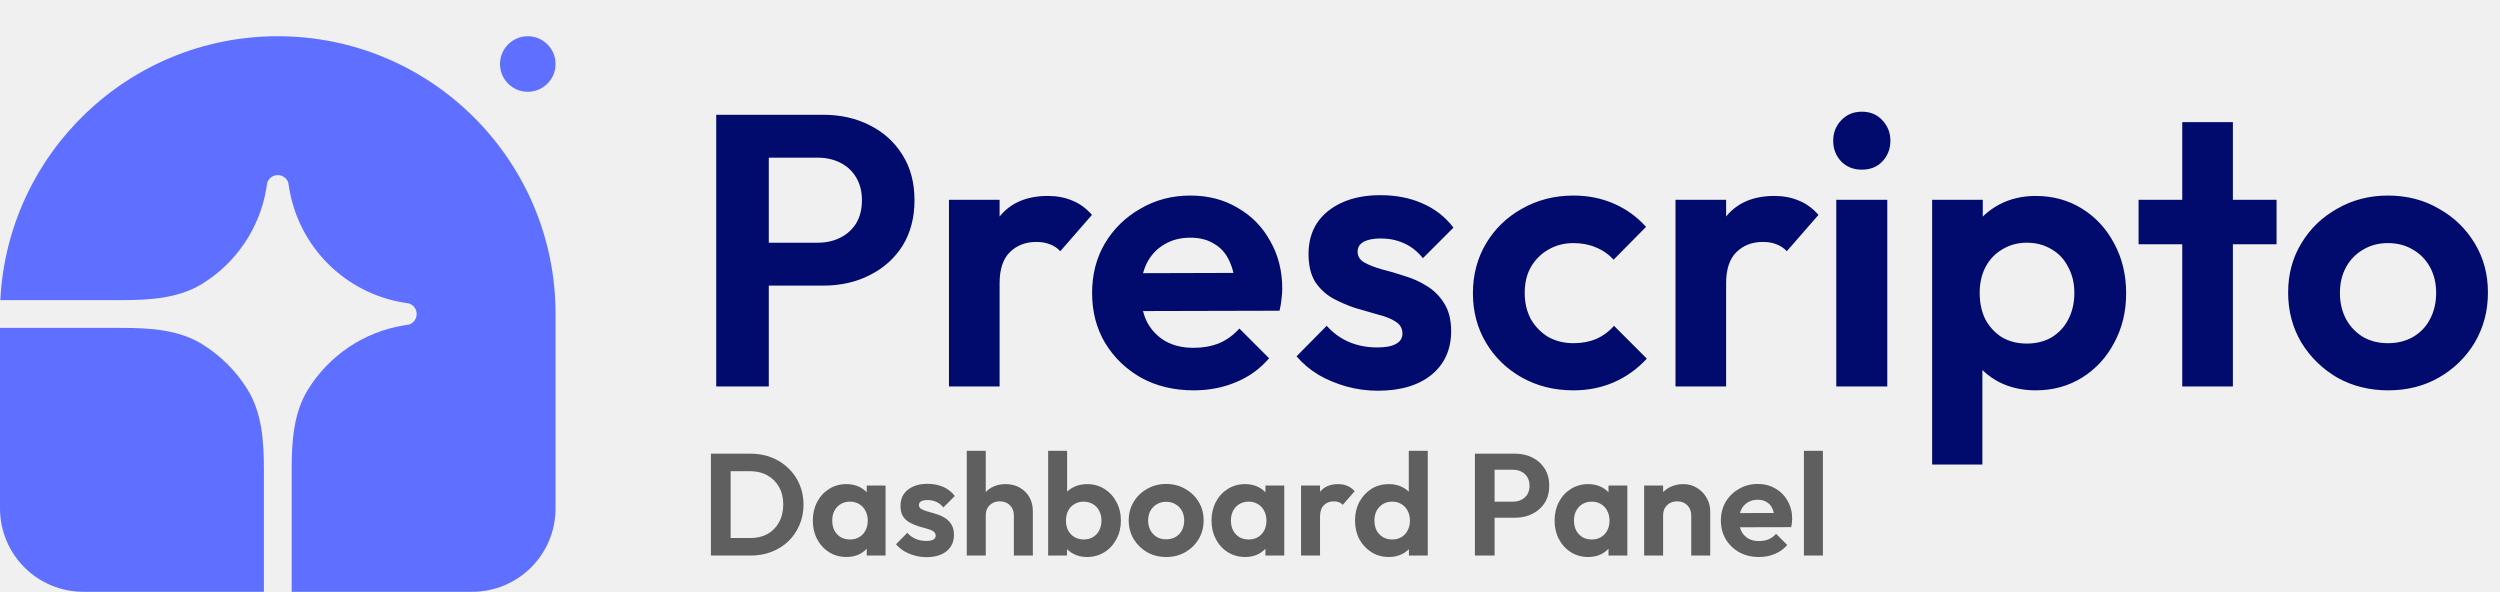
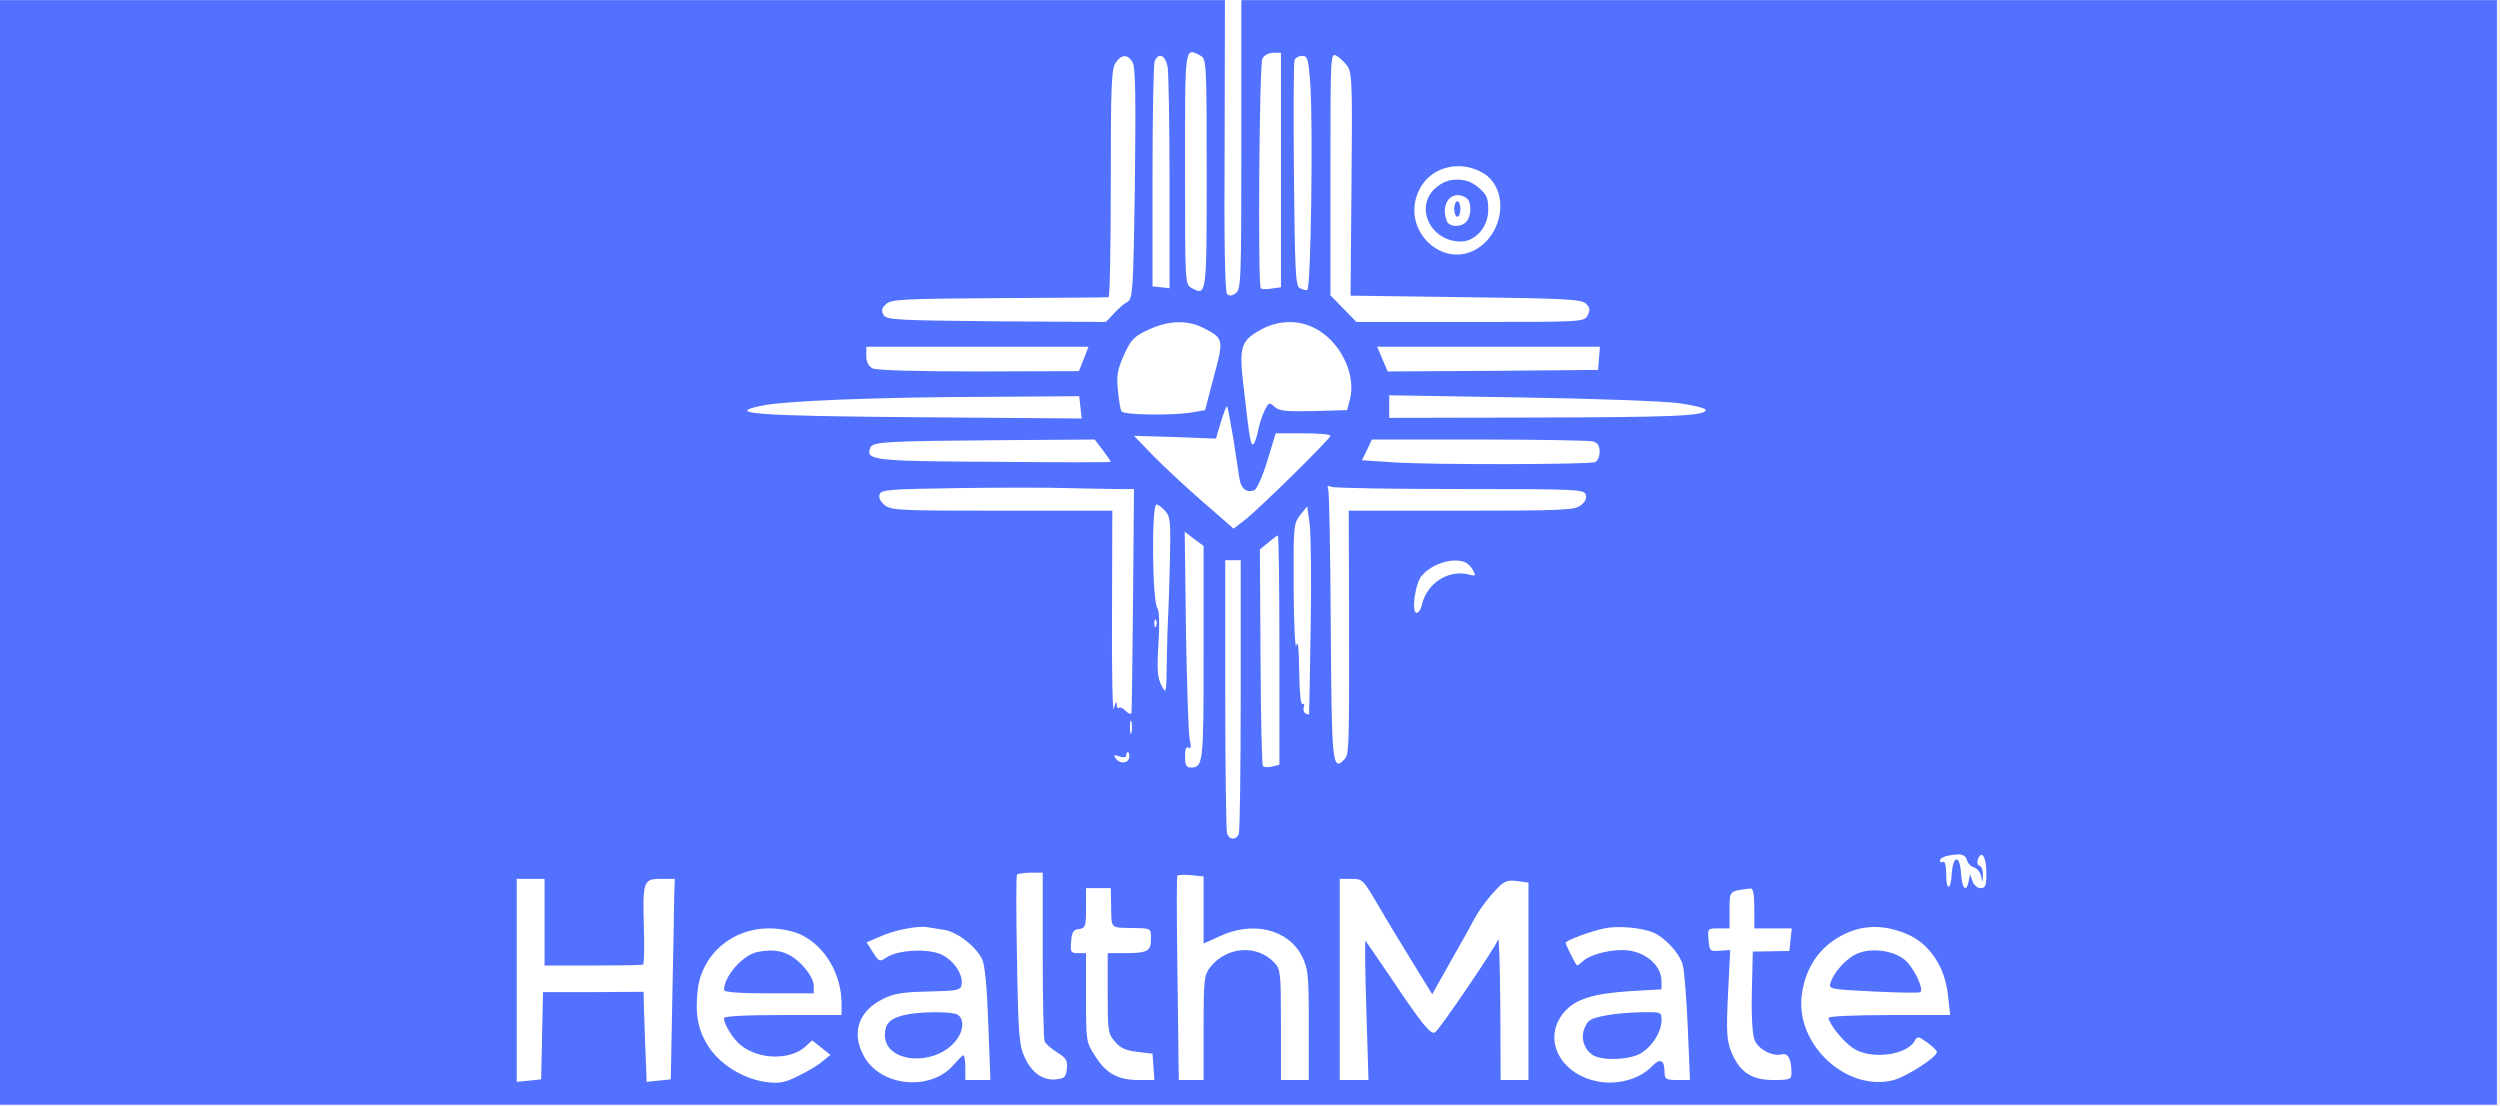
- <svg xmlns="http://www.w3.org/2000/svg" width="207" height="49" viewBox="0 0 207 49" fill="none">
-   <path d="M23 3C35.703 3 46 13.297 46 26V42.1C46 43.93 45.273 45.685 43.979 46.979C42.685 48.273 40.93 49 39.1 49H24.15V38.91C24.15 36.608 24.29 34.222 25.497 32.263C26.362 30.859 27.518 29.657 28.888 28.738C30.258 27.82 31.81 27.208 33.437 26.942L33.878 26.87C34.059 26.808 34.217 26.691 34.328 26.535C34.44 26.379 34.5 26.192 34.5 26C34.5 25.808 34.44 25.621 34.328 25.465C34.217 25.309 34.059 25.192 33.878 25.129L33.437 25.058C31.059 24.67 28.863 23.544 27.159 21.84C25.456 20.137 24.33 17.941 23.942 15.563L23.87 15.122C23.808 14.941 23.691 14.783 23.535 14.671C23.379 14.56 23.192 14.5 23 14.5C22.808 14.5 22.621 14.56 22.465 14.671C22.309 14.783 22.191 14.941 22.129 15.122L22.058 15.563C21.792 17.19 21.18 18.741 20.261 20.111C19.343 21.481 18.141 22.638 16.737 23.502C14.777 24.71 12.392 24.85 10.09 24.85H0.027C0.629 12.682 10.683 3 23 3Z" fill="#5F6FFF" />
-   <path d="M0 27.15H10.09C12.392 27.15 14.777 27.29 16.737 28.498C18.269 29.442 19.558 30.731 20.502 32.263C21.71 34.222 21.85 36.608 21.85 38.91V49H6.9C5.07 49 3.315 48.273 2.021 46.979C0.727 45.685 0 43.93 0 42.1L0 27.15ZM46 5.3C46 5.91 45.758 6.495 45.326 6.926C44.895 7.358 44.31 7.6 43.7 7.6C43.09 7.6 42.505 7.358 42.074 6.926C41.642 6.495 41.4 5.91 41.4 5.3C41.4 4.69 41.642 4.105 42.074 3.674C42.505 3.242 43.09 3 43.7 3C44.31 3 44.895 3.242 45.326 3.674C45.758 4.105 46 4.69 46 5.3Z" fill="#5F6FFF" />
-   <path d="M62.504 23.648V20.096H67.72C68.403 20.096 69.021 19.957 69.576 19.68C70.131 19.403 70.568 19.008 70.888 18.496C71.208 17.963 71.368 17.323 71.368 16.576C71.368 15.851 71.208 15.221 70.888 14.688C70.568 14.155 70.131 13.749 69.576 13.472C69.021 13.195 68.403 13.056 67.72 13.056H62.504V9.504H68.168C69.597 9.504 70.877 9.792 72.008 10.368C73.16 10.944 74.067 11.765 74.728 12.832C75.389 13.877 75.72 15.125 75.72 16.576C75.72 18.027 75.389 19.285 74.728 20.352C74.067 21.397 73.16 22.208 72.008 22.784C70.877 23.36 69.597 23.648 68.168 23.648H62.504ZM59.304 32V9.504H63.656V32H59.304ZM78.575 32V16.544H82.767V32H78.575ZM82.767 23.456L81.135 22.368C81.327 20.469 81.881 18.976 82.799 17.888C83.716 16.779 85.039 16.224 86.767 16.224C87.513 16.224 88.185 16.352 88.783 16.608C89.38 16.843 89.924 17.237 90.415 17.792L87.791 20.8C87.556 20.544 87.268 20.352 86.927 20.224C86.607 20.096 86.233 20.032 85.807 20.032C84.911 20.032 84.175 20.32 83.599 20.896C83.044 21.451 82.767 22.304 82.767 23.456ZM98.842 32.32C97.22 32.32 95.78 31.979 94.522 31.296C93.263 30.592 92.26 29.632 91.514 28.416C90.788 27.2 90.426 25.813 90.426 24.256C90.426 22.72 90.778 21.355 91.482 20.16C92.207 18.944 93.188 17.984 94.426 17.28C95.663 16.555 97.039 16.192 98.554 16.192C100.047 16.192 101.359 16.533 102.49 17.216C103.642 17.877 104.538 18.795 105.178 19.968C105.839 21.12 106.17 22.432 106.17 23.904C106.17 24.181 106.148 24.469 106.106 24.768C106.084 25.045 106.031 25.365 105.946 25.728L92.954 25.76V22.624L103.994 22.592L102.298 23.904C102.255 22.987 102.084 22.219 101.786 21.6C101.508 20.981 101.092 20.512 100.538 20.192C100.004 19.851 99.343 19.68 98.554 19.68C97.722 19.68 96.996 19.872 96.378 20.256C95.759 20.619 95.279 21.141 94.938 21.824C94.618 22.485 94.458 23.275 94.458 24.192C94.458 25.131 94.628 25.952 94.97 26.656C95.332 27.339 95.844 27.872 96.506 28.256C97.167 28.619 97.935 28.8 98.81 28.8C99.599 28.8 100.314 28.672 100.954 28.416C101.594 28.139 102.148 27.733 102.618 27.2L105.082 29.664C104.335 30.539 103.418 31.2 102.33 31.648C101.263 32.096 100.1 32.32 98.842 32.32ZM114.074 32.352C113.2 32.352 112.336 32.235 111.482 32C110.65 31.765 109.882 31.445 109.178 31.04C108.474 30.613 107.866 30.101 107.354 29.504L109.85 26.976C110.384 27.573 111.002 28.021 111.706 28.32C112.41 28.619 113.189 28.768 114.042 28.768C114.725 28.768 115.237 28.672 115.578 28.48C115.941 28.288 116.122 28 116.122 27.616C116.122 27.189 115.93 26.859 115.546 26.624C115.184 26.389 114.704 26.197 114.106 26.048C113.509 25.877 112.88 25.696 112.218 25.504C111.578 25.291 110.96 25.024 110.362 24.704C109.765 24.363 109.274 23.904 108.89 23.328C108.528 22.731 108.346 21.963 108.346 21.024C108.346 20.043 108.581 19.189 109.05 18.464C109.541 17.739 110.234 17.173 111.13 16.768C112.026 16.363 113.082 16.16 114.298 16.16C115.578 16.16 116.73 16.384 117.754 16.832C118.8 17.28 119.664 17.952 120.346 18.848L117.818 21.376C117.349 20.8 116.816 20.384 116.218 20.128C115.642 19.872 115.013 19.744 114.33 19.744C113.712 19.744 113.232 19.84 112.89 20.032C112.57 20.224 112.41 20.491 112.41 20.832C112.41 21.216 112.592 21.515 112.954 21.728C113.338 21.941 113.829 22.133 114.426 22.304C115.024 22.453 115.642 22.635 116.282 22.848C116.944 23.04 117.562 23.317 118.138 23.68C118.736 24.043 119.216 24.523 119.578 25.12C119.962 25.717 120.154 26.485 120.154 27.424C120.154 28.939 119.61 30.144 118.522 31.04C117.434 31.915 115.952 32.352 114.074 32.352ZM130.277 32.32C128.698 32.32 127.28 31.968 126.021 31.264C124.762 30.56 123.77 29.6 123.045 28.384C122.32 27.168 121.957 25.803 121.957 24.288C121.957 22.752 122.32 21.376 123.045 20.16C123.77 18.944 124.762 17.984 126.021 17.28C127.301 16.555 128.72 16.192 130.277 16.192C131.493 16.192 132.613 16.416 133.637 16.864C134.661 17.312 135.546 17.952 136.293 18.784L133.605 21.504C133.2 21.056 132.709 20.715 132.133 20.48C131.578 20.245 130.96 20.128 130.277 20.128C129.509 20.128 128.816 20.309 128.197 20.672C127.6 21.013 127.12 21.493 126.757 22.112C126.416 22.709 126.245 23.424 126.245 24.256C126.245 25.067 126.416 25.792 126.757 26.432C127.12 27.051 127.6 27.541 128.197 27.904C128.816 28.245 129.509 28.416 130.277 28.416C130.981 28.416 131.61 28.299 132.165 28.064C132.741 27.808 133.232 27.445 133.637 26.976L136.357 29.696C135.568 30.549 134.661 31.2 133.637 31.648C132.613 32.096 131.493 32.32 130.277 32.32ZM138.731 32V16.544H142.923V32H138.731ZM142.923 23.456L141.291 22.368C141.483 20.469 142.038 18.976 142.955 17.888C143.872 16.779 145.195 16.224 146.923 16.224C147.67 16.224 148.342 16.352 148.939 16.608C149.536 16.843 150.08 17.237 150.571 17.792L147.947 20.8C147.712 20.544 147.424 20.352 147.083 20.224C146.763 20.096 146.39 20.032 145.963 20.032C145.067 20.032 144.331 20.32 143.755 20.896C143.2 21.451 142.923 22.304 142.923 23.456ZM152.044 32V16.544H156.268V32H152.044ZM154.156 14.048C153.473 14.048 152.908 13.824 152.46 13.376C152.012 12.907 151.788 12.331 151.788 11.648C151.788 10.987 152.012 10.421 152.46 9.952C152.908 9.483 153.473 9.248 154.156 9.248C154.86 9.248 155.425 9.483 155.852 9.952C156.3 10.421 156.524 10.987 156.524 11.648C156.524 12.331 156.3 12.907 155.852 13.376C155.425 13.824 154.86 14.048 154.156 14.048ZM168.557 32.32C167.448 32.32 166.445 32.096 165.549 31.648C164.653 31.179 163.938 30.549 163.405 29.76C162.872 28.971 162.584 28.064 162.541 27.04V21.568C162.584 20.544 162.872 19.637 163.405 18.848C163.96 18.037 164.674 17.397 165.549 16.928C166.445 16.459 167.448 16.224 168.557 16.224C169.986 16.224 171.266 16.576 172.397 17.28C173.528 17.984 174.413 18.944 175.053 20.16C175.714 21.376 176.045 22.752 176.045 24.288C176.045 25.803 175.714 27.168 175.053 28.384C174.413 29.6 173.528 30.56 172.397 31.264C171.266 31.968 169.986 32.32 168.557 32.32ZM167.821 28.448C168.589 28.448 169.272 28.277 169.869 27.936C170.466 27.573 170.925 27.083 171.245 26.464C171.586 25.824 171.757 25.088 171.757 24.256C171.757 23.445 171.586 22.731 171.245 22.112C170.925 21.472 170.466 20.981 169.869 20.64C169.272 20.277 168.589 20.096 167.821 20.096C167.074 20.096 166.402 20.277 165.805 20.64C165.208 20.981 164.738 21.472 164.397 22.112C164.077 22.731 163.917 23.445 163.917 24.256C163.917 25.088 164.077 25.824 164.397 26.464C164.738 27.083 165.197 27.573 165.773 27.936C166.37 28.277 167.053 28.448 167.821 28.448ZM159.981 38.464V16.544H164.173V20.608L163.469 24.352L164.141 28.096V38.464H159.981ZM180.691 32V10.112H184.883V32H180.691ZM177.075 20.224V16.544H188.499V20.224H177.075ZM197.745 32.32C196.188 32.32 194.78 31.968 193.521 31.264C192.284 30.539 191.292 29.568 190.545 28.352C189.82 27.115 189.457 25.739 189.457 24.224C189.457 22.709 189.82 21.355 190.545 20.16C191.27 18.944 192.262 17.984 193.521 17.28C194.78 16.555 196.177 16.192 197.713 16.192C199.292 16.192 200.7 16.555 201.937 17.28C203.196 17.984 204.188 18.944 204.913 20.16C205.638 21.355 206.001 22.709 206.001 24.224C206.001 25.739 205.638 27.115 204.913 28.352C204.188 29.568 203.196 30.539 201.937 31.264C200.7 31.968 199.302 32.32 197.745 32.32ZM197.713 28.416C198.502 28.416 199.196 28.245 199.793 27.904C200.412 27.541 200.881 27.051 201.201 26.432C201.542 25.792 201.713 25.067 201.713 24.256C201.713 23.445 201.542 22.731 201.201 22.112C200.86 21.493 200.39 21.013 199.793 20.672C199.196 20.309 198.502 20.128 197.713 20.128C196.945 20.128 196.262 20.309 195.665 20.672C195.068 21.013 194.598 21.493 194.257 22.112C193.916 22.731 193.745 23.445 193.745 24.256C193.745 25.067 193.916 25.792 194.257 26.432C194.598 27.051 195.068 27.541 195.665 27.904C196.262 28.245 196.945 28.416 197.713 28.416Z" fill="#000B6D" />
-   <path d="M59.98 46V44.548H62.128C62.672 44.548 63.148 44.436 63.556 44.212C63.964 43.98 64.28 43.656 64.504 43.24C64.736 42.824 64.852 42.332 64.852 41.764C64.852 41.212 64.736 40.732 64.504 40.324C64.272 39.908 63.952 39.588 63.544 39.364C63.136 39.132 62.664 39.016 62.128 39.016H59.944V37.564H62.152C62.776 37.564 63.352 37.668 63.88 37.876C64.416 38.084 64.88 38.38 65.272 38.764C65.672 39.14 65.98 39.584 66.196 40.096C66.42 40.608 66.532 41.168 66.532 41.776C66.532 42.384 66.42 42.948 66.196 43.468C65.98 43.98 65.676 44.428 65.284 44.812C64.892 45.188 64.428 45.48 63.892 45.688C63.364 45.896 62.792 46 62.176 46H59.98ZM58.864 46V37.564H60.496V46H58.864ZM70.085 46.12C69.557 46.12 69.081 45.988 68.657 45.724C68.233 45.46 67.901 45.1 67.661 44.644C67.421 44.188 67.301 43.676 67.301 43.108C67.301 42.532 67.421 42.016 67.661 41.56C67.901 41.104 68.233 40.744 68.657 40.48C69.081 40.216 69.557 40.084 70.085 40.084C70.501 40.084 70.873 40.168 71.201 40.336C71.529 40.504 71.789 40.74 71.981 41.044C72.181 41.34 72.289 41.676 72.305 42.052V44.14C72.289 44.524 72.181 44.864 71.981 45.16C71.789 45.456 71.529 45.692 71.201 45.868C70.873 46.036 70.501 46.12 70.085 46.12ZM70.373 44.668C70.813 44.668 71.169 44.524 71.441 44.236C71.713 43.94 71.849 43.56 71.849 43.096C71.849 42.792 71.785 42.524 71.657 42.292C71.537 42.052 71.365 41.868 71.141 41.74C70.925 41.604 70.669 41.536 70.373 41.536C70.085 41.536 69.829 41.604 69.605 41.74C69.389 41.868 69.217 42.052 69.089 42.292C68.969 42.524 68.909 42.792 68.909 43.096C68.909 43.408 68.969 43.684 69.089 43.924C69.217 44.156 69.389 44.34 69.605 44.476C69.829 44.604 70.085 44.668 70.373 44.668ZM71.765 46V44.44L72.017 43.024L71.765 41.632V40.204H73.325V46H71.765ZM76.707 46.132C76.379 46.132 76.055 46.088 75.736 46C75.424 45.912 75.135 45.792 74.871 45.64C74.608 45.48 74.379 45.288 74.188 45.064L75.124 44.116C75.323 44.34 75.555 44.508 75.82 44.62C76.084 44.732 76.376 44.788 76.695 44.788C76.951 44.788 77.144 44.752 77.272 44.68C77.407 44.608 77.475 44.5 77.475 44.356C77.475 44.196 77.403 44.072 77.26 43.984C77.124 43.896 76.944 43.824 76.719 43.768C76.496 43.704 76.26 43.636 76.011 43.564C75.772 43.484 75.54 43.384 75.316 43.264C75.091 43.136 74.907 42.964 74.763 42.748C74.627 42.524 74.559 42.236 74.559 41.884C74.559 41.516 74.647 41.196 74.823 40.924C75.007 40.652 75.267 40.44 75.603 40.288C75.939 40.136 76.335 40.06 76.791 40.06C77.272 40.06 77.704 40.144 78.088 40.312C78.48 40.48 78.803 40.732 79.059 41.068L78.112 42.016C77.936 41.8 77.736 41.644 77.511 41.548C77.296 41.452 77.059 41.404 76.803 41.404C76.572 41.404 76.391 41.44 76.263 41.512C76.144 41.584 76.084 41.684 76.084 41.812C76.084 41.956 76.151 42.068 76.287 42.148C76.431 42.228 76.615 42.3 76.84 42.364C77.064 42.42 77.296 42.488 77.535 42.568C77.784 42.64 78.016 42.744 78.231 42.88C78.456 43.016 78.635 43.196 78.772 43.42C78.915 43.644 78.987 43.932 78.987 44.284C78.987 44.852 78.784 45.304 78.376 45.64C77.968 45.968 77.412 46.132 76.707 46.132ZM83.948 46V42.676C83.948 42.332 83.84 42.052 83.624 41.836C83.408 41.62 83.128 41.512 82.784 41.512C82.56 41.512 82.36 41.56 82.184 41.656C82.008 41.752 81.868 41.888 81.764 42.064C81.668 42.24 81.62 42.444 81.62 42.676L81.008 42.364C81.008 41.908 81.104 41.512 81.296 41.176C81.488 40.832 81.752 40.564 82.088 40.372C82.432 40.18 82.824 40.084 83.264 40.084C83.704 40.084 84.092 40.18 84.428 40.372C84.772 40.564 85.04 40.828 85.232 41.164C85.424 41.5 85.52 41.888 85.52 42.328V46H83.948ZM80.048 46V37.324H81.62V46H80.048ZM90.002 46.12C89.586 46.12 89.21 46.032 88.874 45.856C88.538 45.68 88.27 45.44 88.07 45.136C87.87 44.832 87.762 44.492 87.746 44.116V42.052C87.762 41.676 87.87 41.34 88.07 41.044C88.278 40.74 88.55 40.504 88.886 40.336C89.222 40.168 89.594 40.084 90.002 40.084C90.538 40.084 91.018 40.216 91.442 40.48C91.866 40.744 92.198 41.104 92.438 41.56C92.686 42.016 92.81 42.532 92.81 43.108C92.81 43.676 92.686 44.188 92.438 44.644C92.198 45.1 91.866 45.46 91.442 45.724C91.018 45.988 90.538 46.12 90.002 46.12ZM89.738 44.668C90.026 44.668 90.278 44.604 90.494 44.476C90.718 44.34 90.89 44.156 91.01 43.924C91.138 43.684 91.202 43.408 91.202 43.096C91.202 42.792 91.138 42.524 91.01 42.292C90.89 42.052 90.718 41.868 90.494 41.74C90.27 41.604 90.014 41.536 89.726 41.536C89.438 41.536 89.182 41.604 88.958 41.74C88.742 41.868 88.57 42.052 88.442 42.292C88.322 42.524 88.262 42.792 88.262 43.096C88.262 43.408 88.322 43.684 88.442 43.924C88.57 44.156 88.746 44.34 88.97 44.476C89.194 44.604 89.45 44.668 89.738 44.668ZM86.786 46V37.324H88.358V41.632L88.094 43.024L88.346 44.44V46H86.786ZM96.564 46.12C95.981 46.12 95.453 45.988 94.981 45.724C94.516 45.452 94.144 45.088 93.865 44.632C93.593 44.168 93.457 43.652 93.457 43.084C93.457 42.516 93.593 42.008 93.865 41.56C94.136 41.104 94.508 40.744 94.981 40.48C95.453 40.208 95.977 40.072 96.552 40.072C97.144 40.072 97.672 40.208 98.136 40.48C98.609 40.744 98.981 41.104 99.252 41.56C99.525 42.008 99.66 42.516 99.66 43.084C99.66 43.652 99.525 44.168 99.252 44.632C98.981 45.088 98.609 45.452 98.136 45.724C97.672 45.988 97.148 46.12 96.564 46.12ZM96.552 44.656C96.849 44.656 97.109 44.592 97.332 44.464C97.564 44.328 97.74 44.144 97.861 43.912C97.989 43.672 98.052 43.4 98.052 43.096C98.052 42.792 97.989 42.524 97.861 42.292C97.733 42.06 97.556 41.88 97.332 41.752C97.109 41.616 96.849 41.548 96.552 41.548C96.264 41.548 96.008 41.616 95.784 41.752C95.561 41.88 95.385 42.06 95.257 42.292C95.129 42.524 95.064 42.792 95.064 43.096C95.064 43.4 95.129 43.672 95.257 43.912C95.385 44.144 95.561 44.328 95.784 44.464C96.008 44.592 96.264 44.656 96.552 44.656ZM103.097 46.12C102.569 46.12 102.093 45.988 101.669 45.724C101.245 45.46 100.913 45.1 100.673 44.644C100.433 44.188 100.313 43.676 100.313 43.108C100.313 42.532 100.433 42.016 100.673 41.56C100.913 41.104 101.245 40.744 101.669 40.48C102.093 40.216 102.569 40.084 103.097 40.084C103.513 40.084 103.885 40.168 104.213 40.336C104.541 40.504 104.801 40.74 104.993 41.044C105.193 41.34 105.301 41.676 105.317 42.052V44.14C105.301 44.524 105.193 44.864 104.993 45.16C104.801 45.456 104.541 45.692 104.213 45.868C103.885 46.036 103.513 46.12 103.097 46.12ZM103.385 44.668C103.825 44.668 104.181 44.524 104.453 44.236C104.725 43.94 104.861 43.56 104.861 43.096C104.861 42.792 104.797 42.524 104.669 42.292C104.549 42.052 104.377 41.868 104.153 41.74C103.937 41.604 103.681 41.536 103.385 41.536C103.097 41.536 102.841 41.604 102.617 41.74C102.401 41.868 102.229 42.052 102.101 42.292C101.981 42.524 101.921 42.792 101.921 43.096C101.921 43.408 101.981 43.684 102.101 43.924C102.229 44.156 102.401 44.34 102.617 44.476C102.841 44.604 103.097 44.668 103.385 44.668ZM104.777 46V44.44L105.029 43.024L104.777 41.632V40.204H106.337V46H104.777ZM107.727 46V40.204H109.299V46H107.727ZM109.299 42.796L108.687 42.388C108.759 41.676 108.967 41.116 109.311 40.708C109.655 40.292 110.151 40.084 110.799 40.084C111.079 40.084 111.331 40.132 111.555 40.228C111.779 40.316 111.983 40.464 112.167 40.672L111.183 41.8C111.095 41.704 110.987 41.632 110.859 41.584C110.739 41.536 110.599 41.512 110.439 41.512C110.103 41.512 109.827 41.62 109.611 41.836C109.403 42.044 109.299 42.364 109.299 42.796ZM115.003 46.12C114.467 46.12 113.987 45.988 113.563 45.724C113.139 45.46 112.803 45.1 112.555 44.644C112.315 44.188 112.195 43.676 112.195 43.108C112.195 42.532 112.315 42.016 112.555 41.56C112.803 41.104 113.135 40.744 113.551 40.48C113.975 40.216 114.459 40.084 115.003 40.084C115.419 40.084 115.791 40.168 116.119 40.336C116.455 40.504 116.723 40.74 116.923 41.044C117.131 41.34 117.243 41.676 117.259 42.052V44.116C117.243 44.492 117.135 44.832 116.935 45.136C116.735 45.44 116.467 45.68 116.131 45.856C115.795 46.032 115.419 46.12 115.003 46.12ZM115.267 44.668C115.563 44.668 115.819 44.604 116.035 44.476C116.259 44.34 116.431 44.156 116.551 43.924C116.679 43.684 116.743 43.408 116.743 43.096C116.743 42.792 116.679 42.524 116.551 42.292C116.431 42.052 116.259 41.868 116.035 41.74C115.819 41.604 115.567 41.536 115.279 41.536C114.983 41.536 114.723 41.604 114.499 41.74C114.283 41.876 114.111 42.06 113.983 42.292C113.863 42.524 113.803 42.792 113.803 43.096C113.803 43.408 113.863 43.684 113.983 43.924C114.111 44.156 114.287 44.34 114.511 44.476C114.735 44.604 114.987 44.668 115.267 44.668ZM118.219 46H116.659V44.44L116.911 43.024L116.647 41.632V37.324H118.219V46ZM123.322 42.868V41.536H125.278C125.534 41.536 125.766 41.484 125.974 41.38C126.182 41.276 126.346 41.128 126.466 40.936C126.586 40.736 126.646 40.496 126.646 40.216C126.646 39.944 126.586 39.708 126.466 39.508C126.346 39.308 126.182 39.156 125.974 39.052C125.766 38.948 125.534 38.896 125.278 38.896H123.322V37.564H125.446C125.982 37.564 126.462 37.672 126.886 37.888C127.318 38.104 127.658 38.412 127.906 38.812C128.154 39.204 128.278 39.672 128.278 40.216C128.278 40.76 128.154 41.232 127.906 41.632C127.658 42.024 127.318 42.328 126.886 42.544C126.462 42.76 125.982 42.868 125.446 42.868H123.322ZM122.122 46V37.564H123.754V46H122.122ZM131.503 46.12C130.975 46.12 130.499 45.988 130.075 45.724C129.651 45.46 129.319 45.1 129.079 44.644C128.839 44.188 128.719 43.676 128.719 43.108C128.719 42.532 128.839 42.016 129.079 41.56C129.319 41.104 129.651 40.744 130.075 40.48C130.499 40.216 130.975 40.084 131.503 40.084C131.919 40.084 132.291 40.168 132.619 40.336C132.947 40.504 133.207 40.74 133.399 41.044C133.599 41.34 133.707 41.676 133.723 42.052V44.14C133.707 44.524 133.599 44.864 133.399 45.16C133.207 45.456 132.947 45.692 132.619 45.868C132.291 46.036 131.919 46.12 131.503 46.12ZM131.791 44.668C132.231 44.668 132.587 44.524 132.859 44.236C133.131 43.94 133.267 43.56 133.267 43.096C133.267 42.792 133.203 42.524 133.075 42.292C132.955 42.052 132.783 41.868 132.559 41.74C132.343 41.604 132.087 41.536 131.791 41.536C131.503 41.536 131.247 41.604 131.023 41.74C130.807 41.868 130.635 42.052 130.507 42.292C130.387 42.524 130.327 42.792 130.327 43.096C130.327 43.408 130.387 43.684 130.507 43.924C130.635 44.156 130.807 44.34 131.023 44.476C131.247 44.604 131.503 44.668 131.791 44.668ZM133.183 46V44.44L133.435 43.024L133.183 41.632V40.204H134.743V46H133.183ZM140.034 46V42.676C140.034 42.332 139.926 42.052 139.71 41.836C139.494 41.62 139.214 41.512 138.87 41.512C138.646 41.512 138.446 41.56 138.27 41.656C138.094 41.752 137.954 41.888 137.85 42.064C137.754 42.24 137.706 42.444 137.706 42.676L137.094 42.364C137.094 41.908 137.19 41.512 137.382 41.176C137.582 40.832 137.854 40.564 138.198 40.372C138.55 40.18 138.946 40.084 139.386 40.084C139.81 40.084 140.19 40.192 140.526 40.408C140.862 40.616 141.126 40.892 141.318 41.236C141.51 41.572 141.605 41.936 141.605 42.328V46H140.034ZM136.134 46V40.204H137.706V46H136.134ZM145.644 46.12C145.036 46.12 144.496 45.992 144.024 45.736C143.552 45.472 143.176 45.112 142.896 44.656C142.624 44.2 142.488 43.68 142.488 43.096C142.488 42.52 142.62 42.008 142.884 41.56C143.156 41.104 143.524 40.744 143.988 40.48C144.452 40.208 144.968 40.072 145.536 40.072C146.096 40.072 146.588 40.2 147.012 40.456C147.444 40.704 147.78 41.048 148.02 41.488C148.268 41.92 148.392 42.412 148.392 42.964C148.392 43.068 148.384 43.176 148.368 43.288C148.36 43.392 148.34 43.512 148.308 43.648L143.436 43.66V42.484L147.576 42.472L146.94 42.964C146.924 42.62 146.86 42.332 146.748 42.1C146.644 41.868 146.488 41.692 146.28 41.572C146.08 41.444 145.832 41.38 145.536 41.38C145.224 41.38 144.952 41.452 144.72 41.596C144.488 41.732 144.308 41.928 144.18 42.184C144.06 42.432 144 42.728 144 43.072C144 43.424 144.064 43.732 144.192 43.996C144.328 44.252 144.52 44.452 144.768 44.596C145.016 44.732 145.304 44.8 145.632 44.8C145.928 44.8 146.196 44.752 146.436 44.656C146.676 44.552 146.884 44.4 147.06 44.2L147.984 45.124C147.704 45.452 147.36 45.7 146.952 45.868C146.552 46.036 146.116 46.12 145.644 46.12ZM149.364 46V37.324H150.936V46H149.364Z" fill="#5F5F5F" />
+ <svg xmlns="http://www.w3.org/2000/svg" width="807" zoomAndPan="magnify" viewBox="0 0 605.25 267.75" height="357" preserveAspectRatio="xMidYMid meet" version="1.0">
+   <defs>
+     <clipPath id="f640160695">
+       <path d="M 0 0.039 L 604.5 0.039 L 604.5 267.461 L 0 267.461 Z M 0 0.039 " clip-rule="nonzero" />
+     </clipPath>
+   </defs>
+   <g clip-path="url(#f640160695)">
+     <path fill="#ffffff" d="M 0 0.039 L 604.5 0.039 L 604.5 267.461 L 0 267.461 Z M 0 0.039 " fill-opacity="1" fill-rule="nonzero" />
+     <path fill="#ffffff" d="M 0 0.039 L 604.5 0.039 L 604.5 267.461 L 0 267.461 Z M 0 0.039 " fill-opacity="1" fill-rule="nonzero" />
+     <path fill="#5271ff" d="M 0 133.75 L 0 267.461 L 604.5 267.461 L 604.5 0.039 L 300.527 0.039 L 300.527 35.023 C 300.527 67.98 300.453 70.004 299.18 70.977 C 298.281 71.652 297.605 71.727 297.082 71.203 C 296.559 70.68 296.332 58.242 296.484 35.246 L 296.559 0.039 L 0 0.039 Z M 290.715 13.523 C 292.062 14.273 292.137 15.398 292.137 42.062 C 292.137 71.727 292.137 71.727 288.469 69.703 C 286.895 68.879 286.895 68.508 286.895 40.867 C 286.895 10.527 286.746 11.426 290.715 13.523 Z M 310.117 41.164 L 310.117 69.555 L 307.867 69.855 C 306.594 70.078 305.473 70.004 305.246 69.855 C 304.496 69.031 304.871 15.695 305.621 14.199 C 306.07 13.375 307.195 12.773 308.242 12.773 L 310.117 12.773 Z M 326.297 16.145 C 327.344 17.719 327.418 21.316 327.195 44.762 L 326.969 71.578 L 354.836 71.953 C 379.328 72.25 382.852 72.477 383.973 73.523 C 384.949 74.5 385.023 75.098 384.348 76.371 C 383.449 77.945 383.227 77.945 355.957 77.945 L 328.395 77.945 L 325.246 74.723 L 322.102 71.504 L 322.102 42.137 C 322.102 12.926 322.102 12.699 323.598 13.523 C 324.422 13.973 325.621 15.172 326.297 16.145 Z M 274.234 15.172 C 274.91 16.371 274.984 24.086 274.758 44.535 C 274.387 70.379 274.234 72.328 272.961 73.074 C 272.211 73.449 270.715 74.723 269.664 75.922 L 267.719 77.945 L 241.277 77.793 C 217.082 77.57 214.684 77.422 213.934 76.297 C 213.336 75.246 213.41 74.648 214.461 73.676 C 215.656 72.477 218.055 72.328 241.801 72.176 C 256.109 72.102 268.02 72.027 268.391 71.953 C 268.691 71.953 268.918 59.594 268.918 44.387 C 268.918 20.715 269.066 16.594 270.117 15.172 C 271.539 13.074 273.113 13.074 274.234 15.172 Z M 282.699 16.297 C 282.926 17.867 283.148 30.527 283.148 44.461 L 283.148 69.781 L 281.125 69.555 L 279.027 69.328 L 279.027 42.738 C 279.027 28.133 279.254 15.547 279.555 14.797 C 280.527 12.551 282.176 13.375 282.699 16.297 Z M 317.23 20.414 C 317.906 30.902 317.383 69.93 316.484 70.23 C 316.109 70.305 315.211 70.078 314.609 69.703 C 313.637 69.105 313.488 65.059 313.262 42.289 C 313.113 27.605 313.188 15.098 313.41 14.574 C 313.637 13.973 314.461 13.523 315.285 13.523 C 316.559 13.523 316.781 14.273 317.23 20.414 Z M 358.957 41.84 C 364.871 45.211 364.574 54.949 358.504 59.594 C 350.043 66.035 338.805 55.996 343.523 46.109 C 346.145 40.492 353.262 38.543 358.957 41.84 Z M 291.312 79.367 C 296.258 81.914 296.332 82.141 293.859 91.203 L 291.762 99.293 L 288.766 99.816 C 283.973 100.641 272.062 100.492 271.539 99.594 C 271.238 99.145 270.863 96.82 270.641 94.5 C 270.266 90.828 270.566 89.406 272.137 85.883 C 273.859 82.141 274.535 81.465 278.055 79.816 C 282.848 77.57 287.418 77.422 291.312 79.367 Z M 318.281 79.441 C 324.422 82.512 328.395 90.605 326.82 96.672 L 326.145 99.293 L 318.055 99.516 C 311.391 99.668 309.668 99.516 308.543 98.469 C 307.344 97.344 307.121 97.422 306.145 99.441 C 305.547 100.566 304.871 102.812 304.574 104.312 C 304.273 105.883 303.75 107.309 303.449 107.531 C 302.773 107.906 302.551 106.633 301.051 93.449 C 299.93 83.785 300.379 82.438 305.547 79.668 C 309.668 77.496 314.387 77.422 318.281 79.441 Z M 262.398 86.859 L 261.203 89.855 L 236.93 89.93 C 221.426 89.93 212.137 89.629 211.238 89.18 C 210.266 88.656 209.738 87.605 209.738 86.184 L 209.738 83.938 L 263.523 83.938 Z M 387.121 86.707 L 386.895 89.555 L 361.426 89.781 L 335.957 89.93 L 333.41 83.938 L 387.344 83.938 Z M 261.574 98.617 L 261.875 101.316 L 222.922 101.016 C 182.848 100.715 175.359 100.117 184.273 98.246 C 189.664 97.047 212.211 96.148 239.402 96.07 L 261.277 95.922 Z M 406.746 97.645 C 410.266 98.168 413.039 98.844 412.965 99.293 C 412.664 100.715 404.949 101.016 370.641 101.09 L 336.332 101.164 L 336.332 95.699 L 368.395 96.223 C 386.598 96.52 403.152 97.121 406.746 97.645 Z M 298.578 106.109 C 299.18 110.156 299.852 114.574 300.078 115.922 C 300.453 118.32 301.801 119.367 303.672 118.695 C 304.273 118.469 305.695 115.25 306.82 111.578 L 308.844 104.91 L 315.508 104.91 C 319.105 104.91 322.102 105.137 322.102 105.512 C 322.102 106.184 305.398 122.664 301.578 125.734 L 298.656 127.98 L 291.09 121.391 C 286.969 117.793 281.5 112.703 279.027 110.156 L 274.535 105.512 L 284.496 105.809 L 294.387 106.184 L 295.582 102.141 C 296.258 99.891 296.934 98.168 297.082 98.395 C 297.23 98.543 297.906 102.062 298.578 106.109 Z M 266.969 108.957 C 268.02 110.379 268.918 111.652 268.918 111.801 C 268.918 111.953 256.184 111.953 240.676 111.801 C 211.09 111.652 209.516 111.43 210.715 108.355 C 211.312 106.934 214.609 106.785 243.148 106.559 L 265.023 106.41 Z M 385.621 106.859 C 386.82 107.234 387.27 107.906 387.27 109.406 C 387.27 110.527 386.746 111.652 386.148 111.879 C 384.648 112.477 347.27 112.551 337.68 111.953 L 329.742 111.43 L 330.941 108.957 L 332.137 106.41 L 357.98 106.41 C 372.215 106.41 384.648 106.633 385.621 106.859 Z M 270.34 118.395 L 274.535 118.395 L 274.309 145.137 C 274.16 159.895 274.012 172.254 273.934 172.629 C 273.785 173 273.188 172.777 272.512 172.102 C 271.914 171.43 271.164 171.129 270.863 171.355 C 270.641 171.652 270.34 171.203 270.34 170.379 C 270.266 169.629 269.965 170.156 269.664 171.578 C 269.367 173 269.141 162.812 269.215 148.883 L 269.293 123.637 L 242.625 123.637 C 217.754 123.637 215.809 123.562 214.16 122.289 C 213.109 121.391 212.66 120.418 212.961 119.668 C 213.336 118.543 215.656 118.395 231.988 118.168 C 242.176 118.02 254.086 118.02 258.355 118.168 C 262.625 118.246 268.02 118.395 270.34 118.395 Z M 353.562 118.395 C 381.203 118.395 383.375 118.469 383.898 119.668 C 384.199 120.566 383.824 121.465 382.777 122.289 C 381.277 123.488 378.73 123.637 353.863 123.637 L 326.52 123.637 L 326.594 142.141 C 326.672 182.289 326.672 182.59 325.398 183.938 C 322.551 186.785 322.402 184.91 322.176 151.652 C 322.102 134.125 321.801 119.219 321.578 118.543 C 321.203 117.645 321.426 117.496 322.402 117.871 C 323.148 118.168 337.156 118.395 353.562 118.395 Z M 282.102 123.711 C 283.375 125.137 283.449 126.336 283.223 136.598 C 283.074 142.891 282.848 148.805 282.773 149.855 C 282.699 150.902 282.551 155.398 282.477 159.969 C 282.398 167.984 282.324 168.133 281.203 165.961 C 280.227 164.086 280.078 162.289 280.453 155.922 C 280.754 151.352 280.676 147.832 280.227 147.309 C 278.953 145.734 278.73 122.141 280.004 122.141 C 280.379 122.141 281.277 122.812 282.102 123.711 Z M 317.309 152.102 C 317.156 163.414 316.934 172.777 316.934 172.926 C 316.855 173.078 316.484 172.926 316.035 172.703 C 315.582 172.402 315.434 171.652 315.66 171.055 C 315.883 170.453 315.734 170.23 315.359 170.453 C 314.91 170.754 314.609 167.832 314.535 162.441 C 314.461 156.895 314.234 154.723 313.859 156.223 C 313.562 157.496 313.262 151.578 313.188 142.664 C 313.113 127.309 313.188 126.785 314.762 124.688 L 316.484 122.59 L 317.082 127.008 C 317.383 129.48 317.531 140.793 317.309 152.102 Z M 291.391 158.094 C 291.391 185.062 291.312 185.812 288.242 185.812 C 287.195 185.812 286.895 185.211 286.895 183.113 C 286.895 181.316 287.195 180.641 287.719 181.016 C 288.316 181.391 288.469 180.793 288.02 178.992 C 287.719 177.57 287.344 165.734 287.121 152.625 L 286.82 128.73 L 289.066 130.453 L 291.391 132.176 Z M 309.742 157.348 L 309.742 185.137 L 308.02 185.586 C 307.043 185.812 306.07 185.734 305.77 185.512 C 305.473 185.211 305.246 173.301 305.172 158.992 L 305.023 133 L 307.043 131.352 C 308.094 130.453 309.141 129.707 309.367 129.629 C 309.59 129.629 309.742 142.141 309.742 157.348 Z M 300.379 168.133 C 300.379 186.035 300.152 201.168 299.93 201.84 C 299.328 203.414 297.68 203.414 297.082 201.84 C 296.855 201.168 296.633 186.035 296.633 168.133 L 296.633 135.621 L 300.379 135.621 Z M 354.609 136.074 C 355.285 136.371 356.184 137.195 356.633 138.094 C 357.383 139.441 357.309 139.52 355.508 139.07 C 350.641 137.871 345.547 141.164 344.273 146.258 C 344.047 147.457 343.449 148.355 343 148.355 C 341.578 148.355 342.625 141.09 344.273 139.293 C 346.82 136.445 351.613 134.949 354.609 136.074 Z M 279.93 151.504 C 279.703 152.102 279.48 151.879 279.48 151.055 C 279.402 150.23 279.629 149.781 279.852 150.078 C 280.078 150.305 280.152 150.98 279.93 151.504 Z M 273.934 177.348 C 273.711 178.094 273.562 177.496 273.562 176.074 C 273.562 174.648 273.711 174.051 273.934 174.723 C 274.086 175.473 274.086 176.672 273.934 177.348 Z M 273.41 183.113 C 273.41 184.688 271.391 185.137 270.266 183.789 C 269.441 182.738 269.516 182.664 271.016 183.113 C 271.988 183.488 272.664 183.34 272.664 182.891 C 272.664 182.441 272.812 182.066 273.035 182.066 C 273.262 182.066 273.41 182.516 273.41 183.113 Z M 476.184 208.207 C 476.41 209.031 477.16 209.781 477.906 210.004 C 478.656 210.23 479.406 211.129 479.629 212.102 C 479.93 213.824 479.93 213.824 480.082 211.879 C 480.082 210.828 479.781 209.781 479.258 209.633 C 478.73 209.406 478.582 208.73 478.883 207.984 C 479.781 205.66 480.902 207.535 480.902 211.355 C 480.902 214.426 480.68 215.023 479.48 215.023 C 478.73 215.023 477.832 214.273 477.535 213.301 L 476.934 211.652 L 476.633 213.301 C 476.035 216.297 474.988 215.176 474.762 211.277 C 474.461 206.859 472.812 207.008 472.516 211.578 C 472.289 215.625 471.168 215.773 471.168 211.652 C 471.168 209.555 470.867 208.359 470.418 208.656 C 470.043 208.883 469.668 208.809 469.668 208.359 C 469.668 207.609 471.316 207.008 474.012 206.859 C 475.211 206.785 475.961 207.309 476.184 208.207 Z M 252.438 231.055 C 252.438 241.918 252.66 251.355 252.887 252.027 C 253.113 252.703 254.535 253.902 255.957 254.801 C 258.129 256.148 258.504 256.746 258.281 258.77 C 258.055 260.793 257.754 261.094 255.656 261.316 C 252.438 261.617 249.816 259.742 248.094 256 C 246.746 253.227 246.52 250.531 246.219 232.551 C 245.996 221.316 245.996 211.953 246.219 211.727 C 246.52 211.504 248.02 211.277 249.59 211.277 L 252.438 211.277 Z M 291.391 220.344 L 291.391 228.434 L 295.359 226.637 C 303.301 222.891 311.914 224.988 315.211 231.504 C 316.707 234.574 316.855 235.848 316.855 248.133 L 316.855 261.469 L 310.117 261.469 L 310.117 248.133 C 310.117 235.625 310.039 234.648 308.543 233.078 C 304.348 228.582 296.934 229.105 292.961 234.199 C 291.539 236.074 291.391 237.121 291.391 248.809 L 291.391 261.469 L 285.395 261.469 L 285.32 257.121 C 285.32 254.801 285.172 243.789 285.023 232.629 C 284.871 221.543 284.871 212.254 285.023 212.027 C 285.172 211.805 286.668 211.727 288.316 211.879 L 291.391 212.18 Z M 131.836 223.266 L 131.836 233.75 L 143.445 233.75 C 149.812 233.75 155.281 233.676 155.656 233.527 C 155.957 233.453 156.031 229.48 155.883 224.688 C 155.582 213.375 155.73 212.777 160 212.777 L 163.371 212.777 L 163.223 217.047 C 163.223 219.445 162.996 230.379 162.773 241.391 L 162.398 261.316 L 156.555 261.918 L 156.406 258.098 C 156.258 254.426 156.105 250.379 155.883 243.488 L 155.809 240.117 L 143.672 240.191 L 131.461 240.191 L 131.238 250.754 L 131.012 261.316 L 128.09 261.617 L 125.094 261.918 L 125.094 212.777 L 131.836 212.777 Z M 333.562 218.996 C 335.508 222.367 339.328 228.656 341.953 232.926 L 346.746 240.719 L 347.945 238.547 C 348.617 237.348 350.566 233.902 352.289 230.828 C 354.012 227.832 356.184 223.938 357.082 222.215 C 357.98 220.566 360.004 217.723 361.578 216.074 C 364.125 213.227 364.723 213 367.27 213.301 L 370.043 213.676 L 370.043 261.469 L 363.301 261.469 L 363.227 243.641 C 363.148 233.902 362.926 226.559 362.699 227.461 C 362.102 229.258 348.543 249.258 347.418 249.93 C 346.445 250.605 344.273 247.984 337.008 237.121 C 333.637 232.18 330.789 227.984 330.566 227.758 C 330.414 227.609 330.492 235.098 330.789 244.465 L 331.312 261.469 L 324.348 261.469 L 324.348 212.777 L 327.195 212.777 C 329.891 212.777 330.039 213 333.562 218.996 Z M 268.992 218.77 C 269.141 225.211 268.469 224.539 274.91 224.688 C 278.656 224.762 278.656 224.762 278.656 227.309 C 278.656 230.305 277.832 230.754 272.211 230.754 L 268.168 230.754 L 268.168 240.418 C 268.168 249.555 268.242 250.305 269.965 252.18 C 271.238 253.75 272.586 254.352 275.359 254.648 L 279.027 255.102 L 279.254 258.32 L 279.48 261.469 L 275.66 261.469 C 270.641 261.469 267.793 259.895 265.098 255.625 C 262.926 252.254 262.926 252.027 262.926 241.465 L 262.926 230.754 L 260.977 230.754 C 259.254 230.754 259.105 230.531 259.328 227.91 C 259.477 225.66 259.852 225.062 261.277 224.914 C 262.773 224.688 262.926 224.238 262.926 219.82 L 262.926 215.023 L 268.918 215.023 Z M 424.723 219.895 L 424.723 224.762 L 433.789 224.762 L 433.488 227.461 L 433.188 230.23 L 428.77 230.305 L 424.348 230.379 L 424.125 240.117 C 423.977 246.035 424.273 250.605 424.797 251.805 C 425.699 254.051 429.145 255.848 431.391 255.25 C 432.887 254.875 433.711 256.375 433.711 259.742 C 433.711 261.316 433.414 261.469 429.293 261.469 C 423.977 261.469 421.129 259.52 419.105 254.574 C 418.059 251.805 417.906 249.855 418.355 240.645 L 418.883 230.008 L 416.41 230.156 C 413.938 230.379 413.863 230.23 413.637 227.535 C 413.414 224.836 413.414 224.762 416.035 224.762 L 418.73 224.762 L 418.73 220.344 C 418.73 215.547 418.508 215.773 423.824 215.098 C 424.426 215.023 424.723 216.449 424.723 219.895 Z M 228.691 225.137 C 231.762 225.66 236.184 229.031 237.754 232.18 C 238.43 233.453 238.953 238.918 239.254 247.758 L 239.777 261.469 L 233.711 261.469 L 233.711 258.469 C 233.711 256.824 233.484 255.473 233.262 255.473 C 233.035 255.473 232.062 256.449 231.016 257.648 C 225.395 264.387 212.887 263.113 208.992 255.398 C 206.145 249.93 207.867 244.836 213.637 241.918 C 216.258 240.566 218.281 240.191 224.723 240.043 C 231.914 239.895 232.586 239.742 232.812 238.32 C 233.188 235.922 230.938 232.551 228.016 231.129 C 224.723 229.555 217.457 229.93 214.609 231.805 C 212.961 232.926 212.812 232.852 211.312 230.531 L 209.816 228.133 L 212.961 226.785 C 216.406 225.211 222.023 224.09 224.348 224.461 C 225.172 224.539 227.117 224.914 228.691 225.137 Z M 400.004 225.66 C 402.926 226.785 406.746 230.828 407.422 233.75 C 407.793 235.176 408.32 241.992 408.617 248.883 L 409.145 261.469 L 406.07 261.469 C 403.375 261.469 403 261.242 403 259.742 C 403 256.598 401.953 256.074 400.004 258.098 C 397.383 260.941 392.438 262.516 387.945 261.992 C 378.055 260.793 373.039 251.73 378.656 245.062 C 381.352 241.918 385.547 240.566 394.461 239.969 L 402.25 239.52 L 402.25 237.57 C 402.25 233.453 397.906 230.008 392.738 230.008 C 388.992 230.008 384.648 231.277 383.148 232.777 C 382.477 233.375 381.875 233.824 381.727 233.676 C 381.277 233.227 379.031 228.582 379.031 228.281 C 379.031 227.684 385.172 225.438 388.395 224.762 C 391.613 224.09 396.934 224.539 400.004 225.66 Z M 461.43 226.035 C 467.047 228.281 470.941 234.051 471.617 241.094 L 472.141 245.738 L 457.383 245.738 C 449.293 245.738 442.703 246.035 442.703 246.41 C 442.703 247.758 446.223 252.18 448.617 253.75 C 452.812 256.598 461.504 255.551 463.527 252.027 C 464.199 250.828 464.426 250.828 466.598 252.402 C 467.871 253.301 468.918 254.352 468.918 254.727 C 468.918 255.922 461.727 260.566 458.508 261.469 C 447.27 264.465 434.762 253.078 436.184 241.094 C 436.859 235.551 439.332 231.055 443.375 228.059 C 448.918 224.012 454.91 223.34 461.43 226.035 Z M 193.711 226.188 C 199.629 228.883 203.746 235.773 203.746 243.039 L 203.746 245.738 L 189.516 245.738 C 180.078 245.738 175.281 246.035 175.281 246.484 C 175.281 248.059 177.531 251.652 179.477 253.152 C 183.898 256.598 191.387 256.672 194.984 253.375 L 196.633 251.879 L 198.805 253.602 L 201.051 255.398 L 199.18 256.898 C 198.203 257.797 195.582 259.371 193.41 260.418 C 190.113 262.066 188.84 262.367 185.695 261.992 C 180.301 261.316 174.758 258.02 171.836 253.828 C 168.992 249.633 168.242 245.812 168.914 239.668 C 169.891 231.055 177.23 224.762 186.145 224.762 C 188.914 224.762 191.836 225.363 193.711 226.188 Z M 193.711 226.188 " fill-opacity="1" fill-rule="nonzero" />
+   </g>
+   <path fill="#5271ff" d="M 347.645 45.434 C 342.324 49.93 346.223 58.469 353.637 58.469 C 357.23 58.469 360.305 54.949 360.305 50.754 C 360.305 47.906 359.93 47.082 357.98 45.434 C 356.41 44.086 354.836 43.488 352.812 43.488 C 350.789 43.488 349.219 44.086 347.645 45.434 Z M 354.984 47.906 C 356.258 48.73 356.332 52.102 355.059 53.598 C 353.863 55.098 350.863 55.023 350.266 53.523 C 348.617 49.18 351.539 45.734 354.984 47.906 Z M 354.984 47.906 " fill-opacity="1" fill-rule="nonzero" />
+   <path fill="#5271ff" d="M 352.062 50.602 C 352.062 51.652 352.438 52.477 352.812 52.477 C 353.262 52.477 353.562 51.652 353.562 50.602 C 353.562 49.555 353.262 48.73 352.812 48.73 C 352.438 48.73 352.062 49.555 352.062 50.602 Z M 352.062 50.602 " fill-opacity="1" fill-rule="nonzero" />
+   <path fill="#5271ff" d="M 218.953 245.738 C 215.434 246.559 214.234 247.832 214.234 250.605 C 214.234 257.422 226.445 258.32 231.465 251.879 C 233.562 249.258 233.41 246.035 231.312 245.438 C 228.992 244.836 221.949 244.988 218.953 245.738 Z M 218.953 245.738 " fill-opacity="1" fill-rule="nonzero" />
+   <path fill="#5271ff" d="M 388.918 245.812 C 384.949 246.559 384.348 246.934 383.523 249.184 C 382.625 251.504 383.676 254.352 385.848 255.551 C 388.242 256.824 394.086 256.598 396.934 255.176 C 399.781 253.676 402.25 249.93 402.25 247.012 C 402.25 244.988 402.25 244.988 397.234 245.062 C 394.387 245.137 390.715 245.438 388.918 245.812 Z M 388.918 245.812 " fill-opacity="1" fill-rule="nonzero" />
+   <path fill="#5271ff" d="M 449.07 231.129 C 446.598 232.477 443.898 235.551 443.152 237.945 C 442.703 239.445 442.926 239.52 453.637 240.043 C 459.707 240.344 464.801 240.418 464.949 240.191 C 465.773 239.445 463.527 234.648 461.43 232.629 C 458.656 230.008 452.59 229.258 449.07 231.129 Z M 449.07 231.129 " fill-opacity="1" fill-rule="nonzero" />
+   <path fill="#5271ff" d="M 183.148 230.531 C 179.629 231.43 175.281 236.449 175.281 239.668 C 175.281 240.191 178.73 240.492 186.145 240.492 L 197.008 240.492 L 197.008 238.695 C 197.008 236.523 193.934 232.629 190.938 231.129 C 188.84 230.008 186.07 229.855 183.148 230.531 Z M 183.148 230.531 " fill-opacity="1" fill-rule="nonzero" />
</svg>
